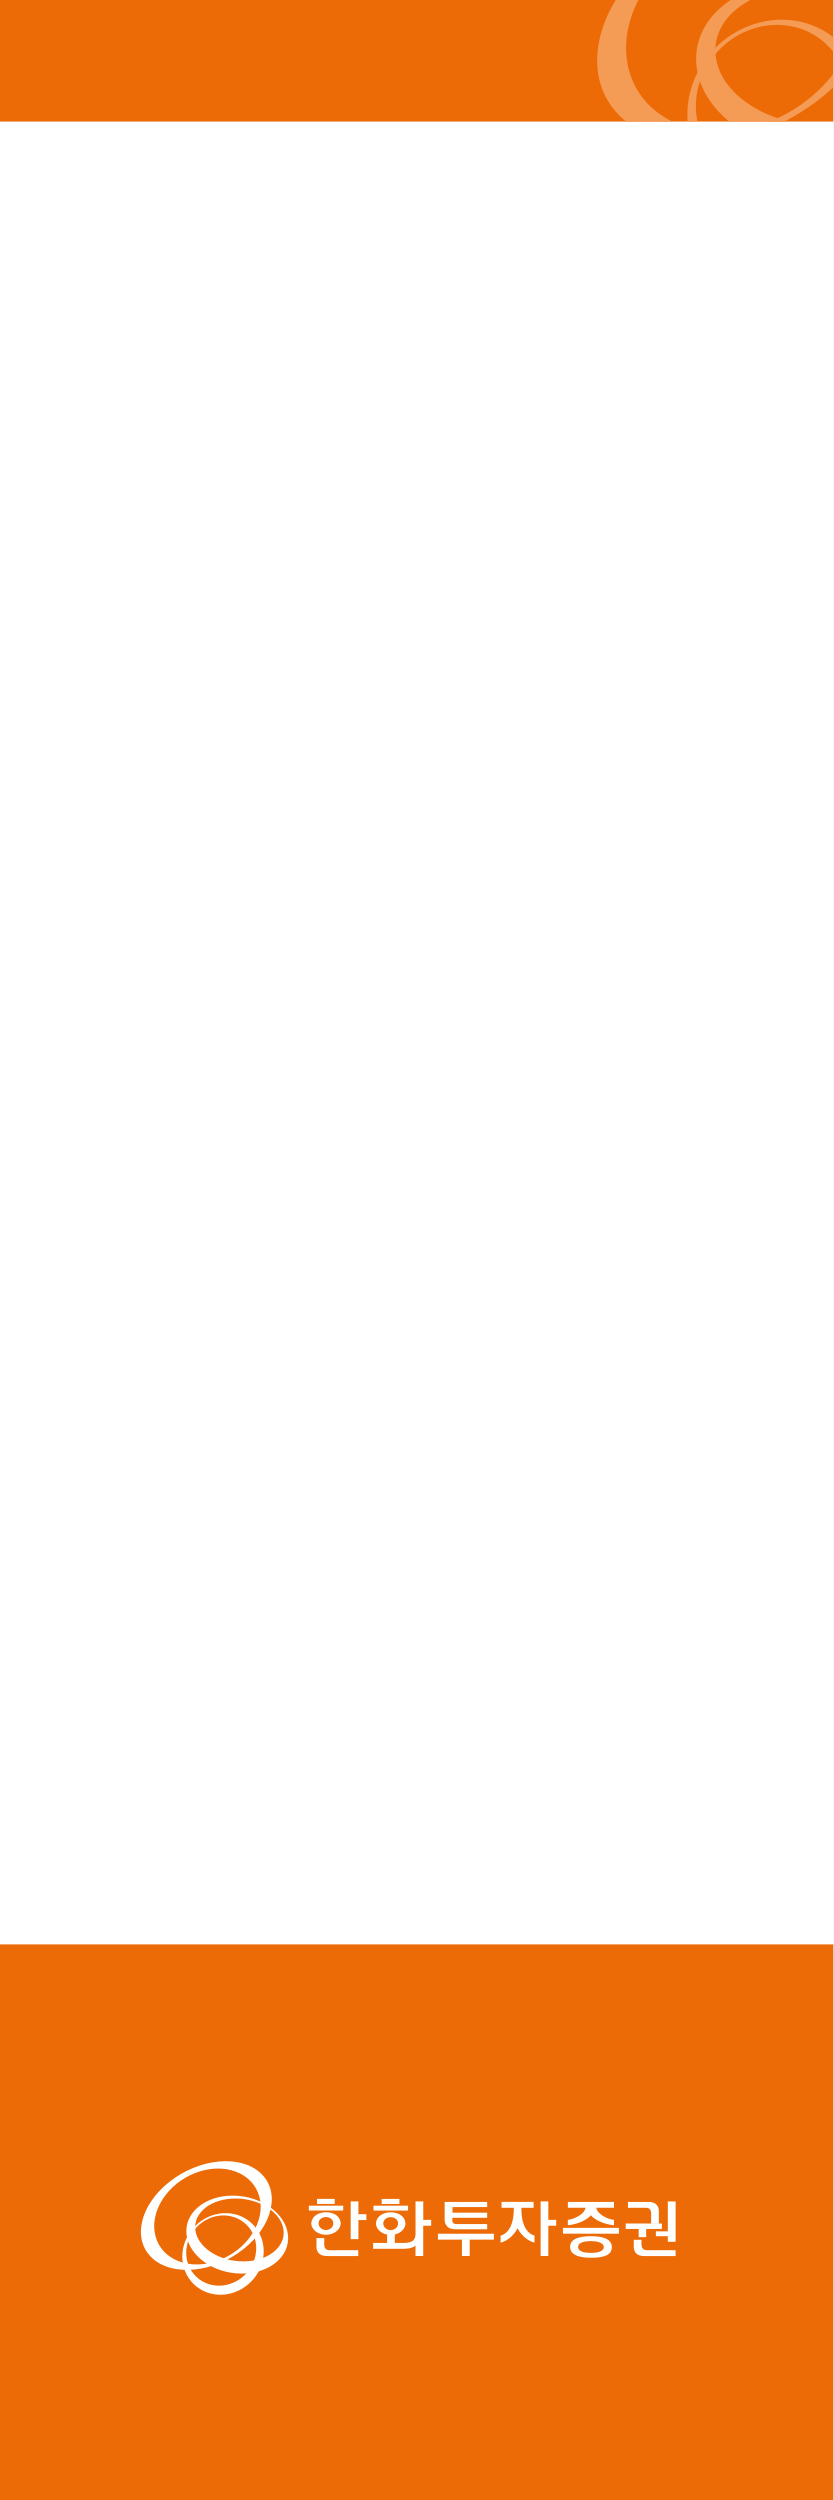
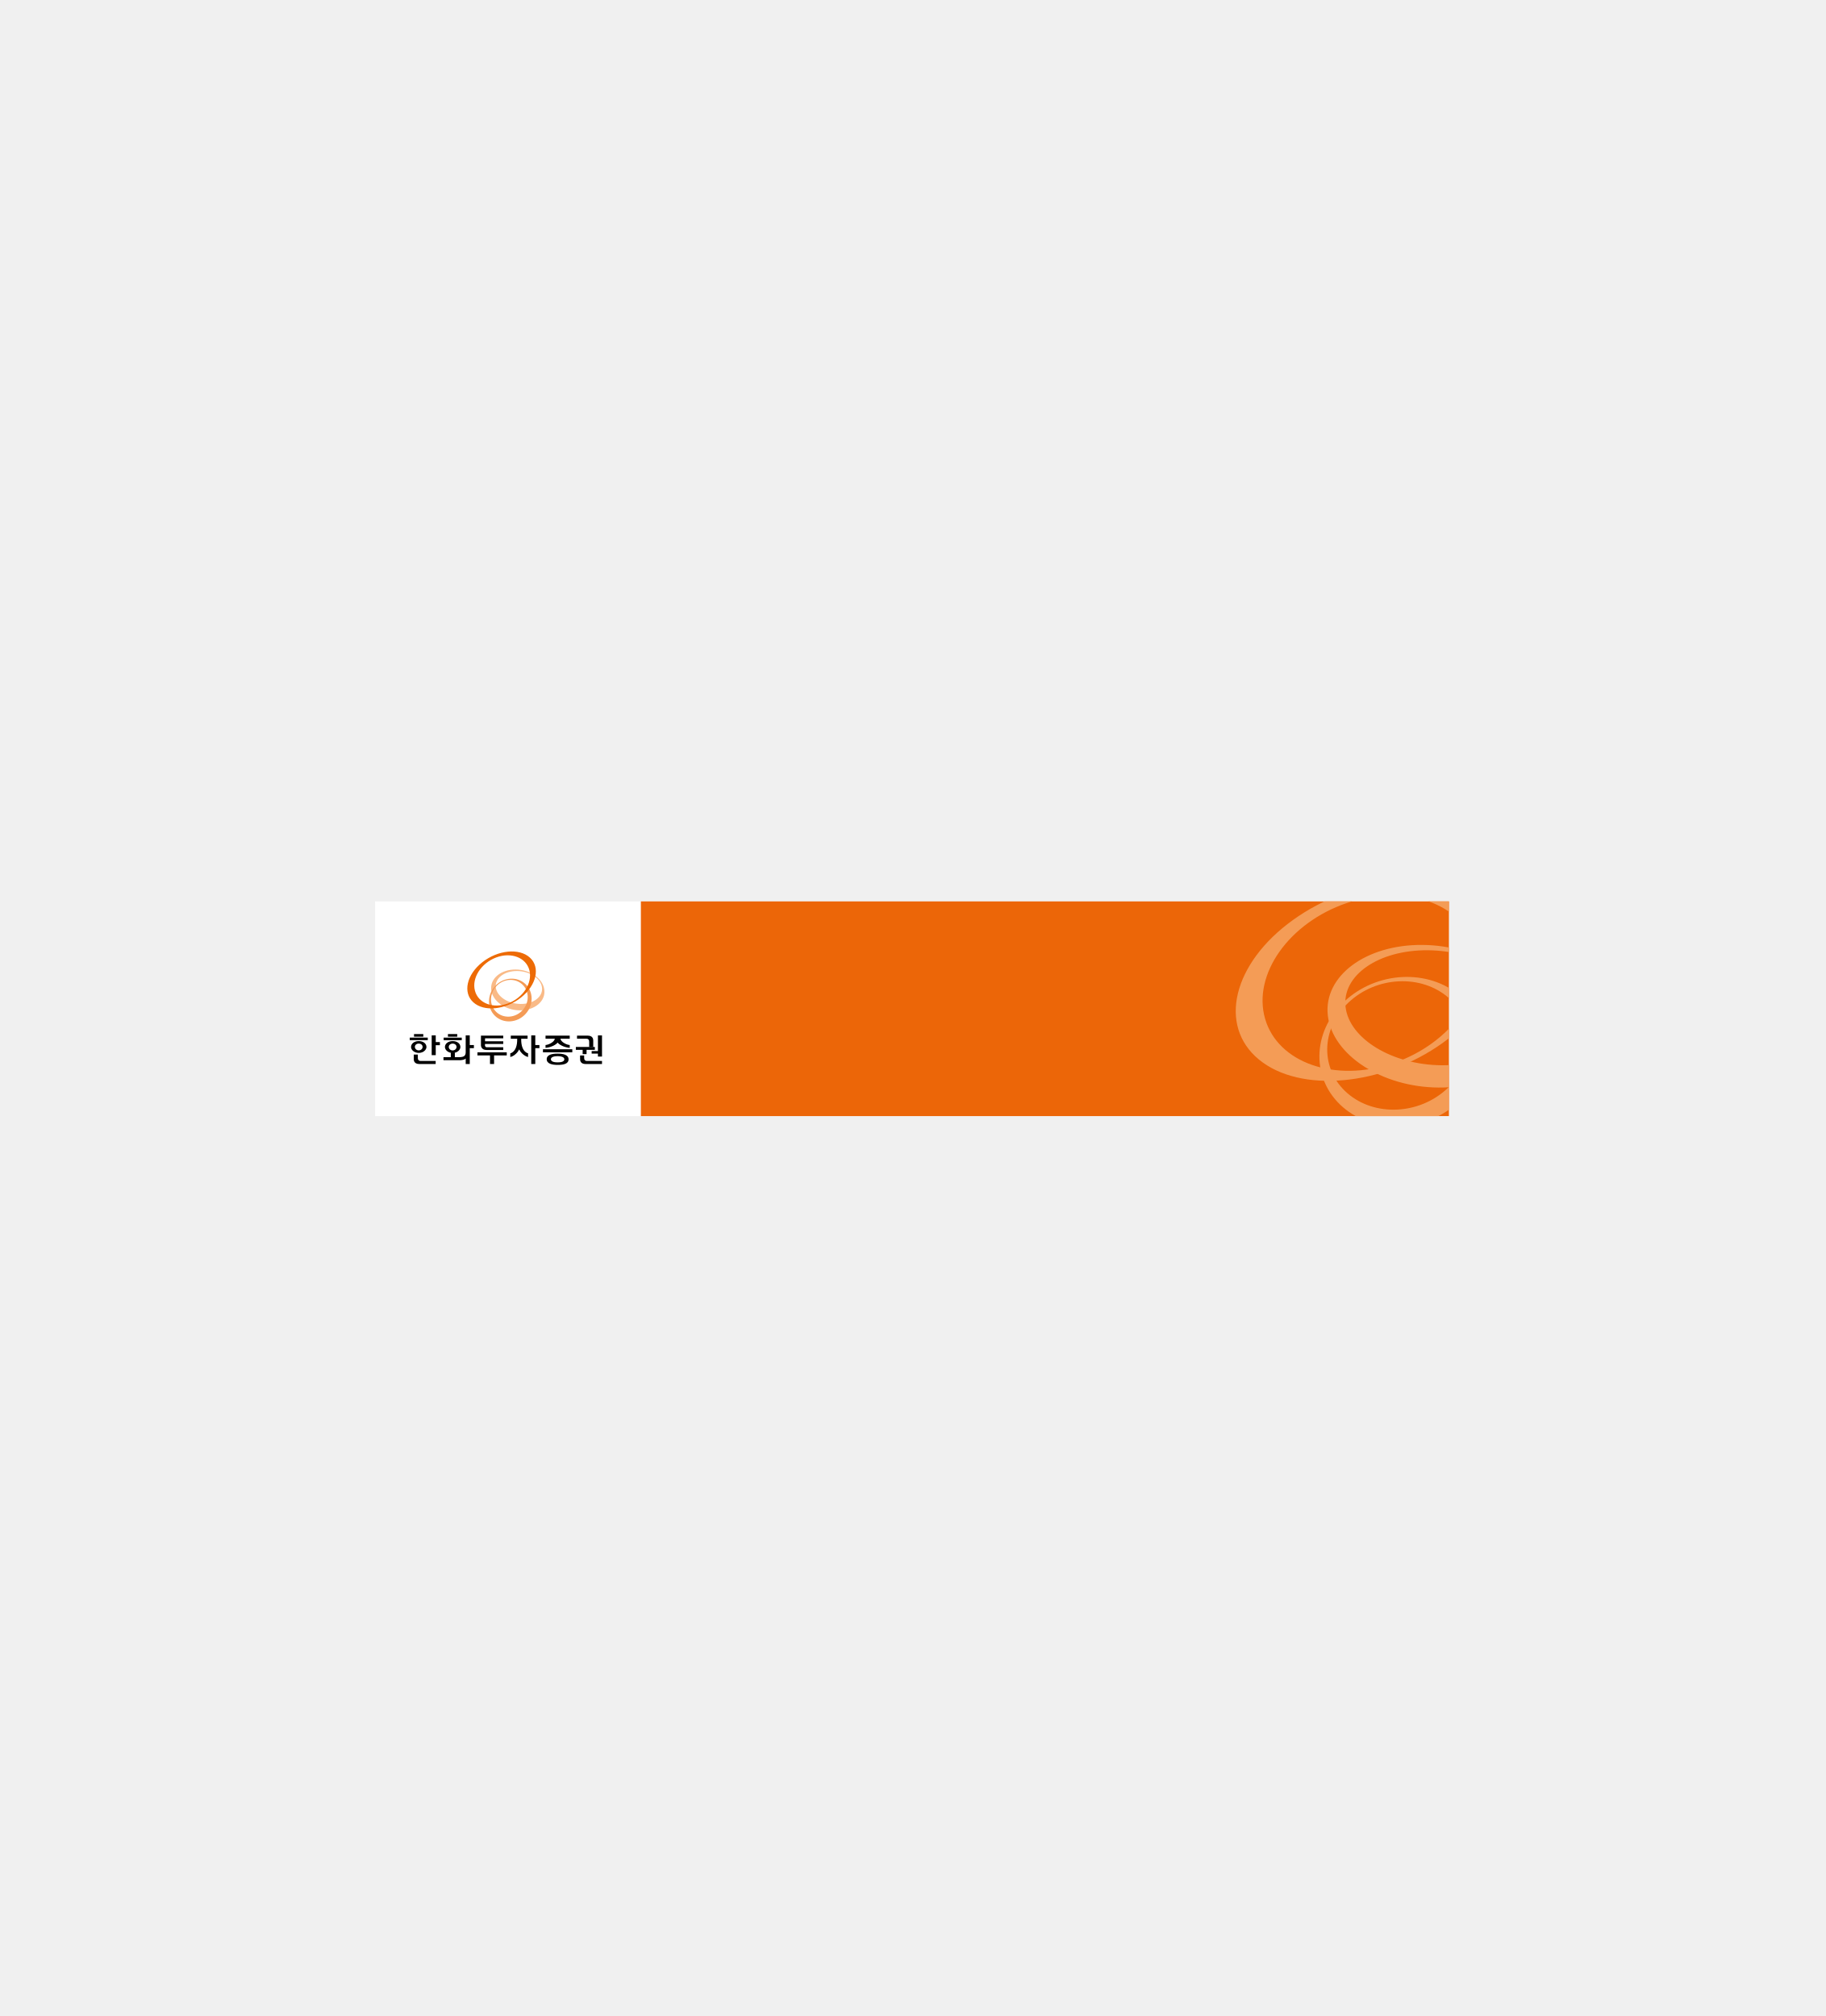
- <svg xmlns="http://www.w3.org/2000/svg" xmlns:xlink="http://www.w3.org/1999/xlink" version="1.1" id="Layer_1" viewBox="0 0 170.08 510.24" xml:space="preserve" x="0px" y="0px">
+ <svg xmlns="http://www.w3.org/2000/svg" xmlns:xlink="http://www.w3.org/1999/xlink" version="1.1" id="Layer_1" x="0px" y="0px" viewBox="0 0 1927.56 2128.82" style="enable-background:new 0 0 1927.56 2128.82;" xml:space="preserve">
  <style type="text/css">
+ 	.st0{fill-rule:evenodd;clip-rule:evenodd;fill:#FFFFFF;}
+ 	.st1{fill:#F9BA87;}
+ 	.st2{fill:#F49B56;}
+ 	.st3{fill:#ED6B06;}
	
- 		.st0{clip-path:url(#SVGID_00000156586298947100507060000008074838824624221854_);fill-rule:evenodd;clip-rule:evenodd;fill:#FFFFFF;}
- 	
- 		.st1{clip-path:url(#SVGID_00000156586298947100507060000008074838824624221854_);fill-rule:evenodd;clip-rule:evenodd;fill:#ED6B06;}
- 	.st2{fill-rule:evenodd;clip-rule:evenodd;fill:#ED6B06;}
- 	.st3{clip-path:url(#SVGID_00000134232469392522435510000008935462739209289371_);fill:#F49C56;}
- 	.st4{fill:#FFFFFF;}
+ 		.st4{clip-path:url(#SVGID_00000021824868744023201650000002021082026501673406_);fill-rule:evenodd;clip-rule:evenodd;fill:#EC6608;}
+ 	.st5{clip-path:url(#SVGID_00000141430772371158983930000016846752906953512069_);fill:#F49C56;}
</style>
  <g>
+     <rect x="396" y="951.82" class="st0" width="1133.76" height="226.77" />
+     <path class="st1" d="M574.73,1045.55c-1.2-11.91-14.75-21.66-30.27-21.79c-15.49-0.12-27.1,9.43-25.87,21.33   c1.22,11.9,14.78,21.68,30.27,21.8C564.37,1067.02,575.96,1057.45,574.73,1045.55 M523.44,1042.55c-1.03-9.59,9.02-17.3,22.5-17.19   c13.47,0.1,25.25,7.98,26.31,17.56c1.06,9.62-9.02,17.32-22.49,17.22C536.28,1060.04,524.5,1052.17,523.44,1042.55" />
+     <path class="st2" d="M523.02,1040.93c-8.86,9.26-9.01,23.53-0.33,31.87c8.7,8.31,22.96,7.56,31.85-1.73   c8.87-9.28,9.02-23.53,0.31-31.87C546.17,1030.89,531.91,1031.65,523.02,1040.93 M551.33,1067.12c-7.64,7.97-19.9,8.63-27.38,1.46   c-7.49-7.14-7.36-19.44,0.28-27.4c7.64-7.98,19.9-8.65,27.39-1.48C559.1,1046.88,558.98,1059.14,551.33,1067.12" />
+     <path class="st3" d="M509.11,1016.17c-16.5,13.05-20.68,31.97-9.39,42.23c11.3,10.26,33.84,8.03,50.31-5.02   c16.49-13.05,20.68-31.95,9.38-42.23C548.11,1000.88,525.57,1003.13,509.11,1016.17 M523.84,1011.06   c15.9-5.95,31.59,0.07,35.09,13.45c3.48,13.38-6.55,29.06-22.45,35.01c-15.87,5.96-31.6-0.07-35.07-13.45   C497.91,1032.69,507.97,1017.02,523.84,1011.06" />
+     <path d="M500.33,1103.52h-4.37v-10.2h-4.29c0,0.27,0,18.16,0,18.16c-0.03,1.96-0.91,3.23-1.78,3.83l0-0.02   c-1.54,1.06-4.77,1.04-4.77,1.04h0h-4.9v-4.97h-4.28v4.97h-7.73v3.22c0.21,0,11.51,0,17.06,0c0.15,0,4.7-0.02,6.29-1.71   c0.06-0.07,0.1-0.13,0.12-0.18v5.89h4.28v-16.73h4.37" />
+     <rect x="472.93" y="1091.93" width="9.82" height="2.79" />
+     <rect x="468.39" y="1095.7" width="19.12" height="2.7" />
+     <path d="M477.88,1109.21c-2.26-0.01-4.09-1.68-4.08-3.72c0.02-2.05,1.86-3.48,4.12-3.48c2.27,0.01,4.09,1.46,4.09,3.51   C482,1107.56,480.15,1109.22,477.88,1109.21 M477.92,1099.34c-4.84,0-8.17,2.81-8.17,6.27c0,3.03,3.31,6.27,8.17,6.27   c4.95,0,8.16-3.33,8.16-6.27C486.08,1102.15,482.91,1099.34,477.92,1099.34" />
+     <path d="M464.43,1103.67c0.01-0.24,0-3.02,0-3.26h-4.38v-7.08h-4.28v20.89h4.28v-10.54" />
+     <path d="M459.97,1120.3h-16.08c-0.92,0-1.56-0.32-2.05-0.88c-0.62-0.69-0.7-1.6-0.69-2.7v-3.13h-4.31v4.81   c-0.01,1.29,0.31,5.13,5.77,5.15h17.37" />
+     <rect x="437.12" y="1091.93" width="9.78" height="2.78" />
+     <path d="M442.08,1109.16c-2.26-0.01-4.07-1.67-4.07-3.71c0.01-2.04,1.84-3.47,4.1-3.46c2.26,0.01,4.07,1.45,4.06,3.49   C446.17,1107.52,444.34,1109.16,442.08,1109.16 M442.11,1099.33c-4.82,0-8.13,2.8-8.13,6.25c0,3.02,3.3,6.25,8.13,6.25   c4.92,0,8.14-3.31,8.14-6.25C450.24,1102.13,447.08,1099.33,442.11,1099.33" />
+     <rect x="432.61" y="1095.68" width="19.03" height="2.68" />
+     <polyline points="521.64,1114.48 521.64,1123.54 517.34,1123.54 517.34,1114.48 504.07,1114.48 504.07,1111.24 535.02,1111.24    535.02,1114.48  " />
+     <path d="M513.89,1105.85h17.42v2.87h-17.73c-5.46,0-5.81-4.35-5.8-4.88v-10.24h23.53v2.83H512.1v3.07c0,0,0.01,0.03,0.01,0.05h19.2   v2.83h-19.28v1.63C512.13,1105.53,513.32,1105.8,513.89,1105.85" />
+     <path d="M588.72,1121.82c-2.76-0.01-7.1-0.45-7.09-3.32c0.02-2.71,4.36-3.24,7.12-3.22c2.75,0.01,7.09,0.58,7.08,3.29   C595.83,1121.37,591.48,1121.83,588.72,1121.82 M588.77,1112.57c-5.53,0-11.56,1.02-11.56,5.92c0,4.88,5.96,6.01,11.51,6.01   c5.68,0,11.56-0.84,11.56-5.91C600.28,1113.75,594.44,1112.57,588.77,1112.57" />
+     <path d="M601.51,1093.59h-25.54v3.22h9.74c0,0.54-0.24,1.09-0.45,1.46c-1.72,2.98-6.63,5.06-9.29,5.23v3.02   c7.23-0.75,11.62-3.99,12.77-5.6c1.15,1.61,5.54,4.85,12.77,5.6v-3.02c-2.67-0.17-7.58-2.25-9.3-5.23   c-0.22-0.37-0.45-0.84-0.45-1.46h9.74" />
+     <polyline points="590.82,1107.97 586.55,1107.97 573.24,1107.97 573.24,1111.19 604.23,1111.19 604.23,1107.97  " />
+     <path d="M620.58,1093.6c0,0-11.1,0.01-11.37,0v3.25h10.09c0.92,0.01,1.56,0.31,2.05,0.86c0.62,0.7,0.69,1.6,0.69,2.69v5.29   c0.24,0,4.04,0.02,4.3,0.02v-6.97C626.33,1097.44,626.02,1093.63,620.58,1093.6" />
+     <polyline points="631.29,1115.68 635.59,1115.68 635.59,1093.35 631.29,1093.35 631.29,1109.89 624.66,1109.89 624.66,1112.57    631.29,1112.57  " />
+     <polyline points="607.97,1105.55 628.02,1105.55 628.02,1108.58 619.29,1108.58 619.29,1113.1 615.16,1113.1 615.16,1108.58    607.97,1108.58  " />
+     <path d="M635.59,1120.31h-16.1c-0.92,0-1.57-0.32-2.05-0.88c-0.62-0.69-0.7-1.6-0.7-2.7v-2.17h-4.29v3.85   c-0.01,1.3,0.31,5.14,5.77,5.16h17.36" />
+     <path d="M569.51,1103.53h-4.37v-10.21h-4.26c0,0.26,0.01,29.97,0.01,30.23h4.26c0-0.71-0.01-16.72-0.01-16.72h4.37" />
+     <path d="M550.27,1097.51v-0.62H557v-3.3h-17.72v3.3h6.78c0,0.33,0,0.56,0,0.62c0.04,13.51-7.17,14.73-7.3,14.76v3.91   c5.15-1.34,8.57-6.05,9.39-8.08c0.81,2.04,4.24,6.75,9.38,8.08v-3.95C557.53,1112.23,550.22,1111.16,550.27,1097.51" />
    <g>
      <defs>
-         <rect id="SVGID_1_" x="0" y="0" width="170.08" height="510.24" />
+         <rect id="SVGID_1_" x="396" y="951.82" width="1133.76" height="226.77" />
      </defs>
-       <clipPath id="SVGID_00000179615434173673368300000017922712457914431107_">
+       <clipPath id="SVGID_00000029027923149278135780000007118168102331618451_">
        <use xlink:href="#SVGID_1_" style="overflow:visible;" />
      </clipPath>
-       <rect x="0" y="0" style="clip-path:url(#SVGID_00000179615434173673368300000017922712457914431107_);fill-rule:evenodd;clip-rule:evenodd;fill:#FFFFFF;" width="170.08" height="510.24" />
-       <path style="clip-path:url(#SVGID_00000179615434173673368300000017922712457914431107_);fill-rule:evenodd;clip-rule:evenodd;fill:#ED6B06;" d="M0 396.85h170.08v113.39H0V396.85zM0 0" />
+       <path style="clip-path:url(#SVGID_00000029027923149278135780000007118168102331618451_);fill-rule:evenodd;clip-rule:evenodd;fill:#EC6608;" d="    M676.63,951.82h853.23v226.77H676.63V951.82z M396,951.82" />
    </g>
-     <rect x="0" y="0" class="st2" width="170.08" height="24.81" />
    <g>
      <defs>
-         <rect id="SVGID_00000015329182093201320180000007588863681626799794_" x="108.65" y="0" width="61.43" height="24.81" />
+         <rect id="SVGID_00000030479175388039288800000015441107876364309902_" x="1267.57" y="951.82" width="262.19" height="226.77" />
      </defs>
-       <clipPath id="SVGID_00000152255351774074791580000000377433733022870150_">
-         <use xlink:href="#SVGID_00000015329182093201320180000007588863681626799794_" style="overflow:visible;" />
+       <clipPath id="SVGID_00000176721717591547292300000011286124648783308181_">
+         <use xlink:href="#SVGID_00000030479175388039288800000015441107876364309902_" style="overflow:visible;" />
      </clipPath>
-       <path style="clip-path:url(#SVGID_00000152255351774074791580000000377433733022870150_);fill:#F49C56;" d="M187.3 13.77c-0.98-9.57-11.88-17.42-24.35-17.52c-12.47-0.1-21.78,7.58-20.8,17.15c0.98,9.57,11.88,17.42,24.35,17.52    C178.97 31.03 188.28 23.35 187.3 13.77M146.06 11.38c-0.85-7.72,7.25-13.91,18.08-13.83    c10.83,0.08,20.3,6.41,21.15,14.13c0.85,7.72-7.24,13.92-18.08,13.83C156.38 25.42 146.9 19.1 146.06 11.38" />
-       <path style="clip-path:url(#SVGID_00000152255351774074791580000000377433733022870150_);fill:#F49C56;" d="M145.73 10.05c-7.14,7.46-7.26,18.93-0.27,25.63c7,6.7,18.46,6.07,25.59-1.38c7.14-7.45,7.25-18.93,0.26-25.63    C164.33 1.98 152.87 2.6 145.73 10.05M168.48 31.12c-6.14,6.41-16,6.94-22.01,1.19c-6.02-5.76-5.92-15.63,0.23-22.05    c6.14-6.42,16-6.94,22.01-1.18C174.72 14.83 174.62 24.71 168.48 31.12" />
-       <path style="clip-path:url(#SVGID_00000152255351774074791580000000377433733022870150_);fill:#F49C56;" d="M134.52 -9.84c-13.26,10.49-16.62,25.69-7.54,33.96c9.09,8.26,27.2,6.45,40.46-4.04c13.25-10.5,16.62-25.7,7.53-33.96    C165.88 -22.15 147.76 -20.34 134.52 -9.84M146.37 -13.95c12.77-4.79,25.41,0.06,28.21,10.82    c2.81,10.76-5.27,23.36-18.04,28.15c-12.77,4.79-25.4-0.06-28.21-10.82C125.53 3.43 133.61 -9.17 146.37 -13.95" />
+       <path style="clip-path:url(#SVGID_00000176721717591547292300000011286124648783308181_);fill:#F49C56;" d="M1618.44,1073.91    c-4.68-41.58-56.99-75.66-116.78-76.11c-59.79-0.45-104.47,32.91-99.77,74.5c4.68,41.59,56.98,75.68,116.78,76.11    C1578.47,1148.86,1623.13,1115.5,1618.44,1073.91 M1420.64,1063.5c-4.08-33.54,34.75-60.44,86.7-60.07    c51.94,0.37,97.37,27.83,101.45,61.36c4.08,33.53-34.73,60.44-86.72,60.08C1470.16,1124.51,1424.71,1097.05,1420.64,1063.5" />
+       <path style="clip-path:url(#SVGID_00000176721717591547292300000011286124648783308181_);fill:#F49C56;" d="M1419.06,1057.76    c-34.23,32.42-34.81,82.25-1.28,111.33c33.56,29.09,88.51,26.38,122.74-6.01c34.23-32.37,34.78-82.22,1.24-111.32    C1508.26,1022.68,1453.3,1025.37,1419.06,1057.76 M1528.17,1149.28c-29.46,27.85-76.71,30.16-105.57,5.15    c-28.88-25.02-28.38-67.91,1.09-95.78c29.45-27.87,76.73-30.15,105.56-5.14C1558.12,1078.51,1557.64,1121.41,1528.17,1149.28" />
+       <path style="clip-path:url(#SVGID_00000176721717591547292300000011286124648783308181_);fill:#F49C56;" d="M1365.3,971.33    c-63.57,45.56-79.72,111.6-36.15,147.5c43.59,35.87,130.46,28.03,194.03-17.55c63.53-45.59,79.7-111.63,36.13-147.5    C1515.69,917.88,1428.84,925.74,1365.3,971.33 M1422.17,953.47c61.26-20.82,121.84,0.24,135.3,46.98    c13.46,46.73-25.27,101.48-86.52,122.28c-61.24,20.8-121.8-0.25-135.3-46.99C1322.19,1029,1360.93,974.25,1422.17,953.47" />
    </g>
-     <path class="st4" d="M58.78 456.16c-0.45-4.39-5.45-7.99-11.17-8.04c-5.72-0.05-10,3.48-9.55,7.87c0.45,4.39,5.45,8,11.17,8.04   C54.96 464.08 59.23 460.56 58.78 456.16M39.86 455.06c-0.39-3.54,3.32-6.39,8.3-6.35c4.97,0.04,9.32,2.94,9.71,6.48   c0.39,3.54-3.32,6.39-8.3,6.35C44.59 461.51 40.25 458.61 39.86 455.06" />
-     <path class="st4" d="M39.7 454.46c-3.28,3.42-3.33,8.69-0.12,11.76c3.21,3.07,8.47,2.79,11.75-0.63s3.33-8.69,0.12-11.76   C48.24 450.75 42.98 451.03 39.7 454.46M50.15 464.12c-2.82,2.94-7.34,3.19-10.1,0.54c-2.76-2.64-2.72-7.17,0.1-10.12   c2.82-2.94,7.34-3.19,10.1-0.54C53.01 456.65 52.97 461.18 50.15 464.12" />
-     <path class="st4" d="M34.56 445.32c-6.08,4.81-7.63,11.79-3.46,15.58c4.17,3.79,12.48,2.96,18.57-1.85   c6.08-4.82,7.63-11.79,3.46-15.58C48.95 439.68 40.64 440.51 34.56 445.32M40 443.44c5.86-2.2,11.66,0.03,12.95,4.96   c1.29,4.94-2.42,10.72-8.28,12.92c-5.86,2.2-11.66-0.03-12.95-4.96C30.44 451.42 34.14 445.63 40 443.44" />
-     <path class="st4" d="M88 453.06h-1.61v-3.76h-1.58c0,0.1,0,6.7,0,6.7c-0.01,0.72-0.33,1.19-0.66,1.41l0-0.01   c-0.57,0.39-1.76,0.38-1.76,0.38h0h-1.81v-1.83h-1.58v1.83h-2.85v1.19c0.08,0,4.24,0,6.29,0c0.06,0,1.73-0.01,2.32-0.63   c0.02-0.03,0.04-0.05,0.04-0.07v2.17h1.58v-6.17H88" />
-     <rect x="77.9" y="448.79" class="st4" width="3.62" height="1.03" />
-     <rect x="76.23" y="450.17" class="st4" width="7.05" height="1" />
-     <path class="st4" d="M79.73 455.16c-0.83,0-1.51-0.62-1.51-1.37c0.01-0.76,0.69-1.28,1.52-1.28c0.84,0,1.51,0.54,1.51,1.29   C81.25 454.55 80.56 455.16 79.73 455.16M79.74 451.52c-1.78,0-3.01,1.04-3.01,2.31c0,1.12,1.22,2.31,3.01,2.31   c1.82,0,3.01-1.22,3.01-2.31C82.75 452.55 81.58 451.52 79.74 451.52" />
-     <path class="st4" d="M74.77 453.11v-1.2h-1.62v-2.61h-1.58v7.7h1.58c0-0.1,0-3.89,0-3.89" />
-     <path class="st4" d="M73.12 459.25h-5.93c-0.34,0-0.58-0.12-0.76-0.32c-0.23-0.26-0.26-0.59-0.25-0.99v-1.16h-1.59v1.77   c0,0.48,0.12,1.89,2.13,1.9h6.4" />
-     <rect x="64.7" y="448.78" class="st4" width="3.61" height="1.03" />
-     <path class="st4" d="M66.52 455.14c-0.83,0-1.5-0.62-1.5-1.37c0-0.75,0.68-1.28,1.51-1.28c0.83,0,1.5,0.54,1.5,1.29   C68.03 454.53 67.36 455.14 66.52 455.14M66.53 451.51c-1.78,0-3,1.03-3,2.3c0,1.11,1.22,2.3,3,2.3c1.82,0,3-1.22,3-2.3   C69.53 452.54 68.37 451.51 66.53 451.51" />
-     <rect x="63.03" y="450.17" class="st4" width="7.02" height="0.99" />
-     <polyline class="st4" points="95.86 457.1 95.86 460.44 94.28 460.44 94.28 457.1 89.38 457.1 89.38 455.9 100.8 455.9 100.8 457.1" />
-     <path class="st4" d="M93.01 453.92h6.42v1.06h-6.54c-2.01,0-2.14-1.6-2.14-1.8v-3.78h8.68v1.05h-7.08v1.13c0,0,0,0.01,0,0.02   h7.08v1.04h-7.11v0.6C92.36 453.8 92.8 453.9 93.01 453.92" />
-     <path class="st4" d="M120.6 459.81c-1.02,0-2.62-0.17-2.61-1.22c0-1,1.6-1.2,2.62-1.19c1.02,0.01,2.62,0.22,2.61,1.22   C123.23 459.64 121.62 459.81 120.6 459.81M120.62 456.4c-2.04,0-4.26,0.38-4.26,2.18c0,1.8,2.2,2.22,4.25,2.22   c2.1,0,4.27-0.31,4.27-2.18C124.87 456.83 122.71 456.4 120.62 456.4" />
-     <path class="st4" d="M125.32 449.4h-9.42v1.19h3.59c0,0.2-0.09,0.4-0.17,0.54c-0.63,1.1-2.44,1.86-3.43,1.93v1.11   c2.66-0.28,4.29-1.47,4.71-2.06c0.42,0.59,2.04,1.79,4.71,2.06v-1.11c-0.98-0.06-2.79-0.83-3.43-1.93   c-0.08-0.14-0.16-0.31-0.16-0.54h3.59" />
-     <polyline class="st4" points="121.38 454.7 119.8 454.7 114.9 454.7 114.9 455.89 126.32 455.89 126.32 454.7" />
-     <path class="st4" d="M132.35 449.4h-4.19v1.2h3.72c0.34,0,0.58,0.11,0.76,0.32c0.23,0.26,0.25,0.59,0.25,0.99v1.95   c0.09,0,1.49,0.01,1.58,0.01v-2.57C134.47 450.82 134.36 449.41 132.35 449.4" />
-     <polyline class="st4" points="136.3 457.54 137.89 457.54 137.89 449.31 136.3 449.31 136.3 455.41 133.86 455.41 133.86 456.4 136.3 456.4" />
-     <polyline class="st4" points="127.7 453.81 135.09 453.81 135.09 454.92 131.88 454.92 131.88 456.59 130.35 456.59 130.35 454.92 127.7 454.92" />
-     <path class="st4" d="M137.89 459.25h-5.94c-0.34,0-0.58-0.12-0.76-0.32c-0.23-0.26-0.26-0.59-0.26-1v-0.8h-1.58v1.42   c0,0.48,0.12,1.9,2.13,1.9h6.4" />
-     <path class="st4" d="M113.52 453.06h-1.61v-3.77h-1.57c0,0.09,0,11.05,0,11.15h1.57c0-0.26,0-6.17,0-6.17h1.61" />
-     <path class="st4" d="M106.42 450.84v-0.23h2.48v-1.22h-6.54v1.22h2.5c0,0.12,0,0.21,0,0.23c0.02,4.98-2.64,5.43-2.69,5.44v1.44   c1.9-0.49,3.16-2.23,3.46-2.98c0.3,0.75,1.57,2.49,3.46,2.98v-1.46C109.1 456.27 106.4 455.88 106.42 450.84" />
  </g>
</svg>
